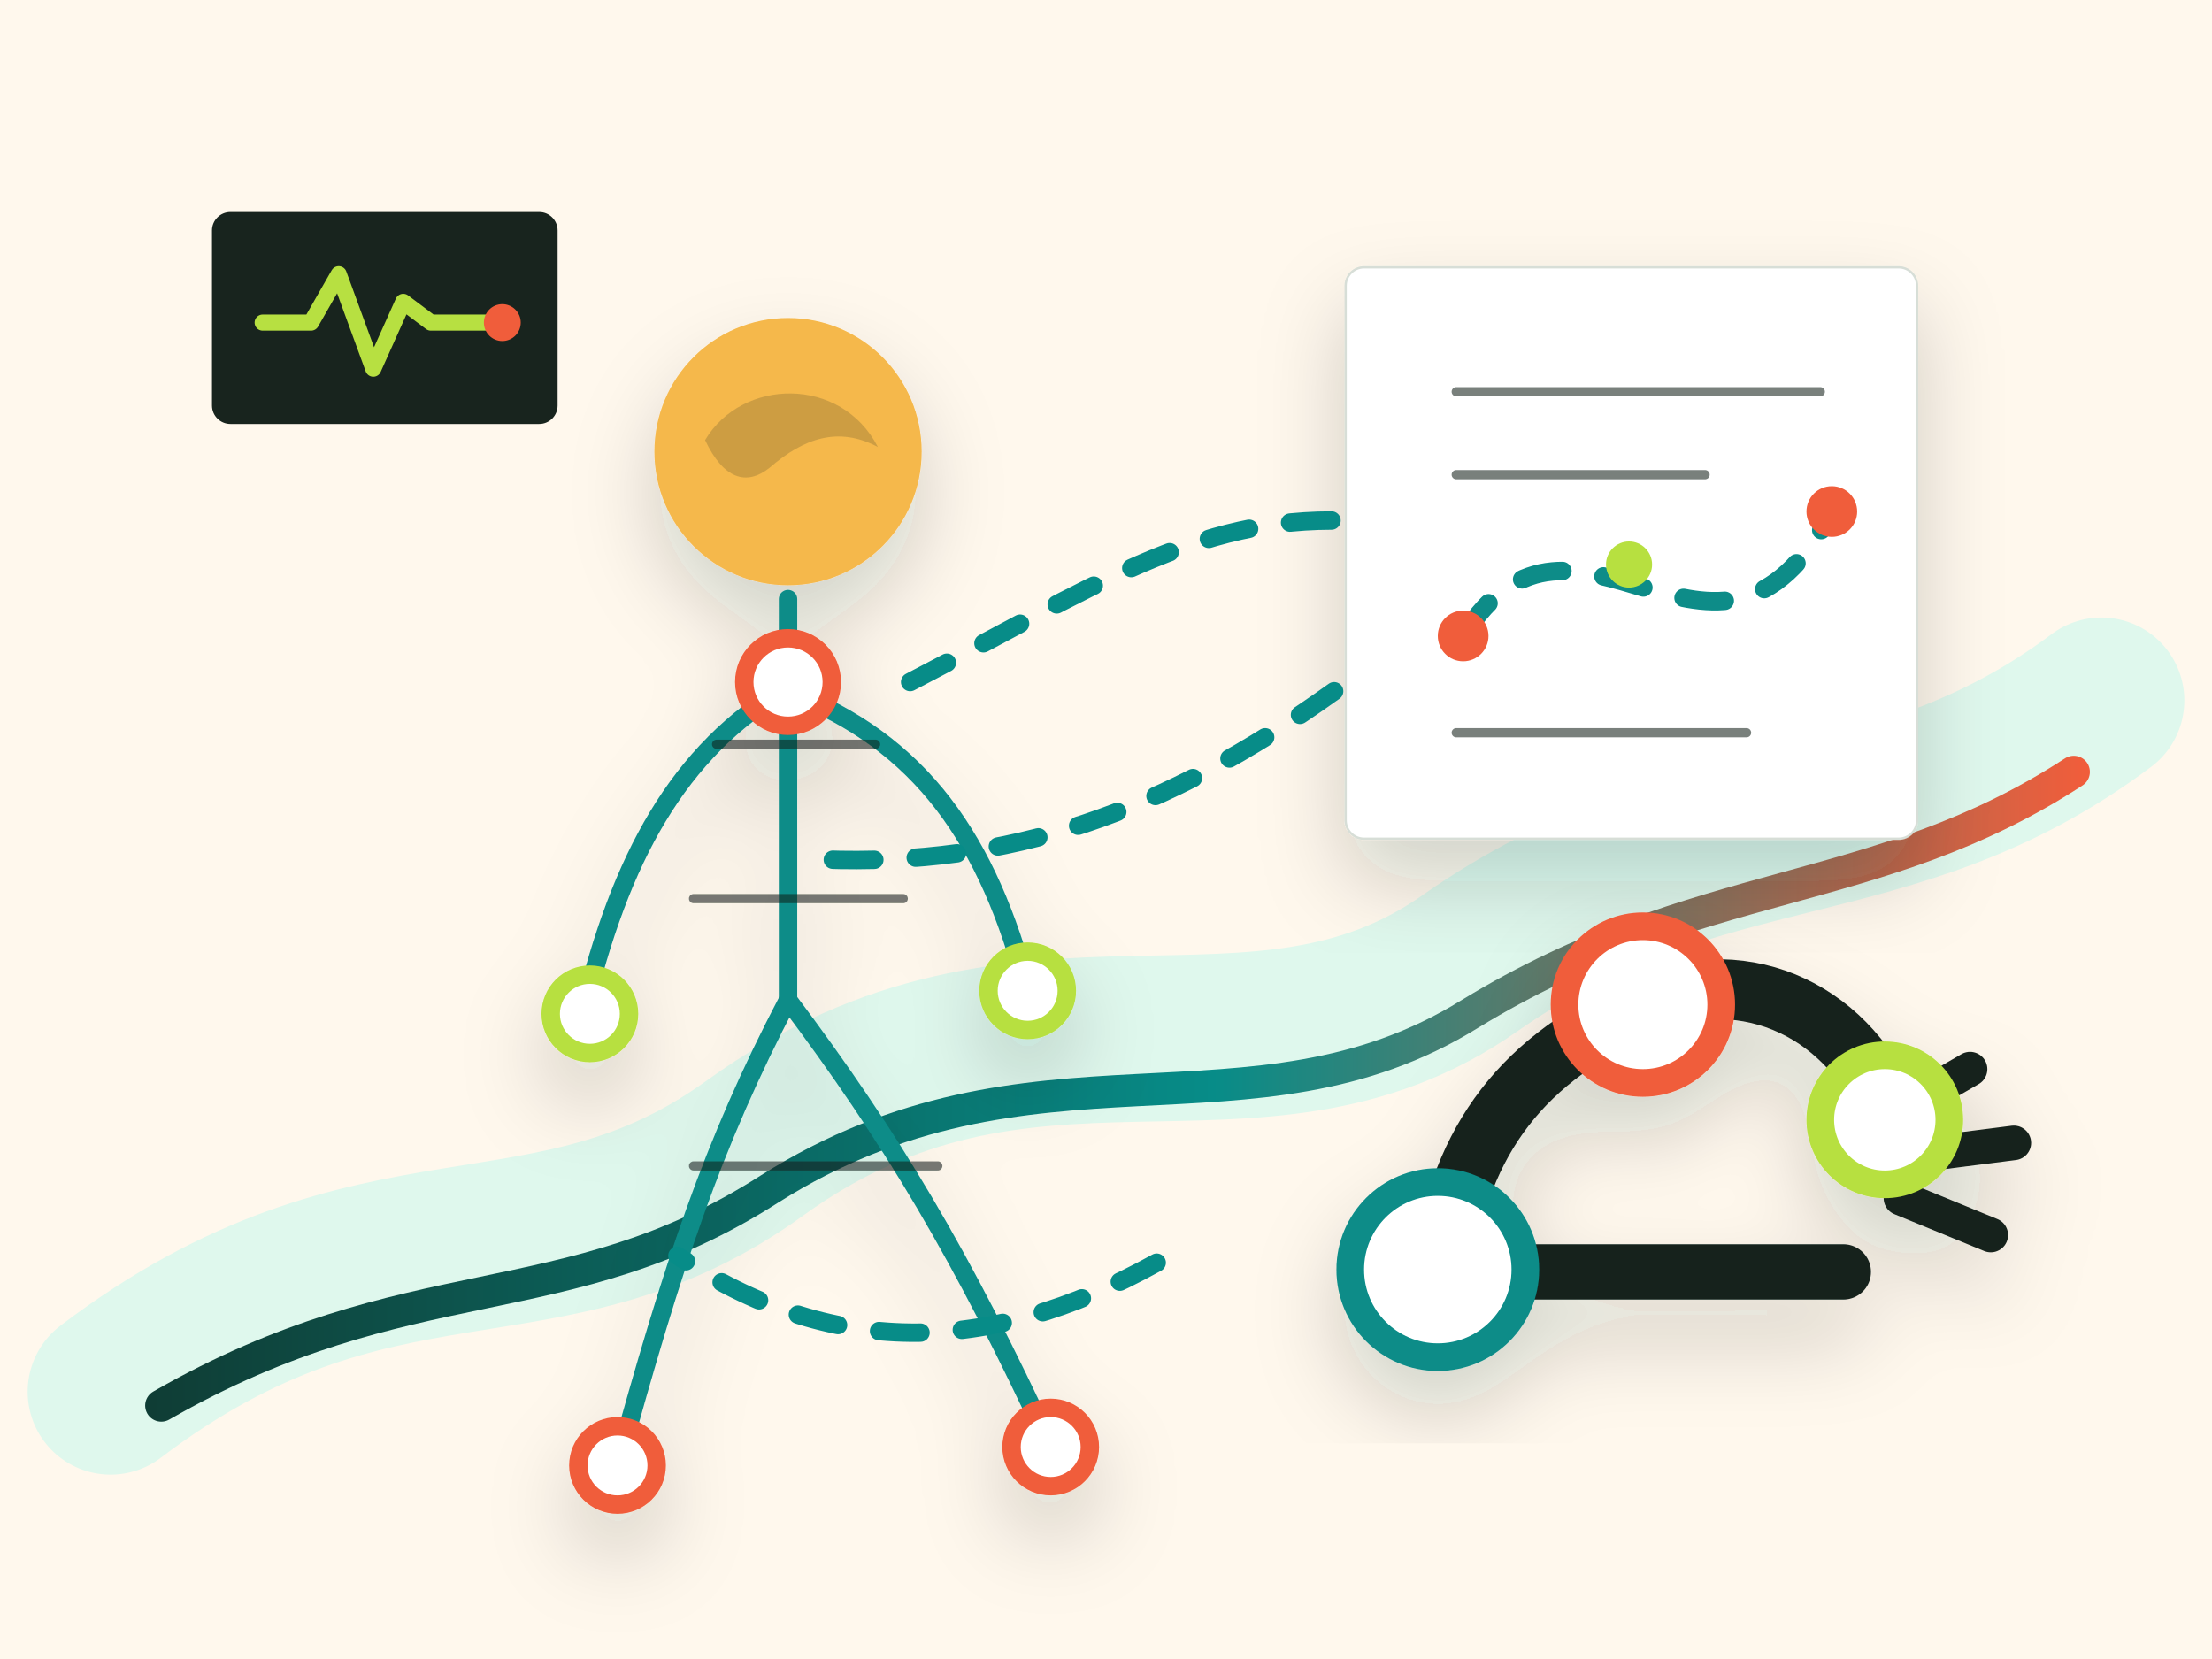
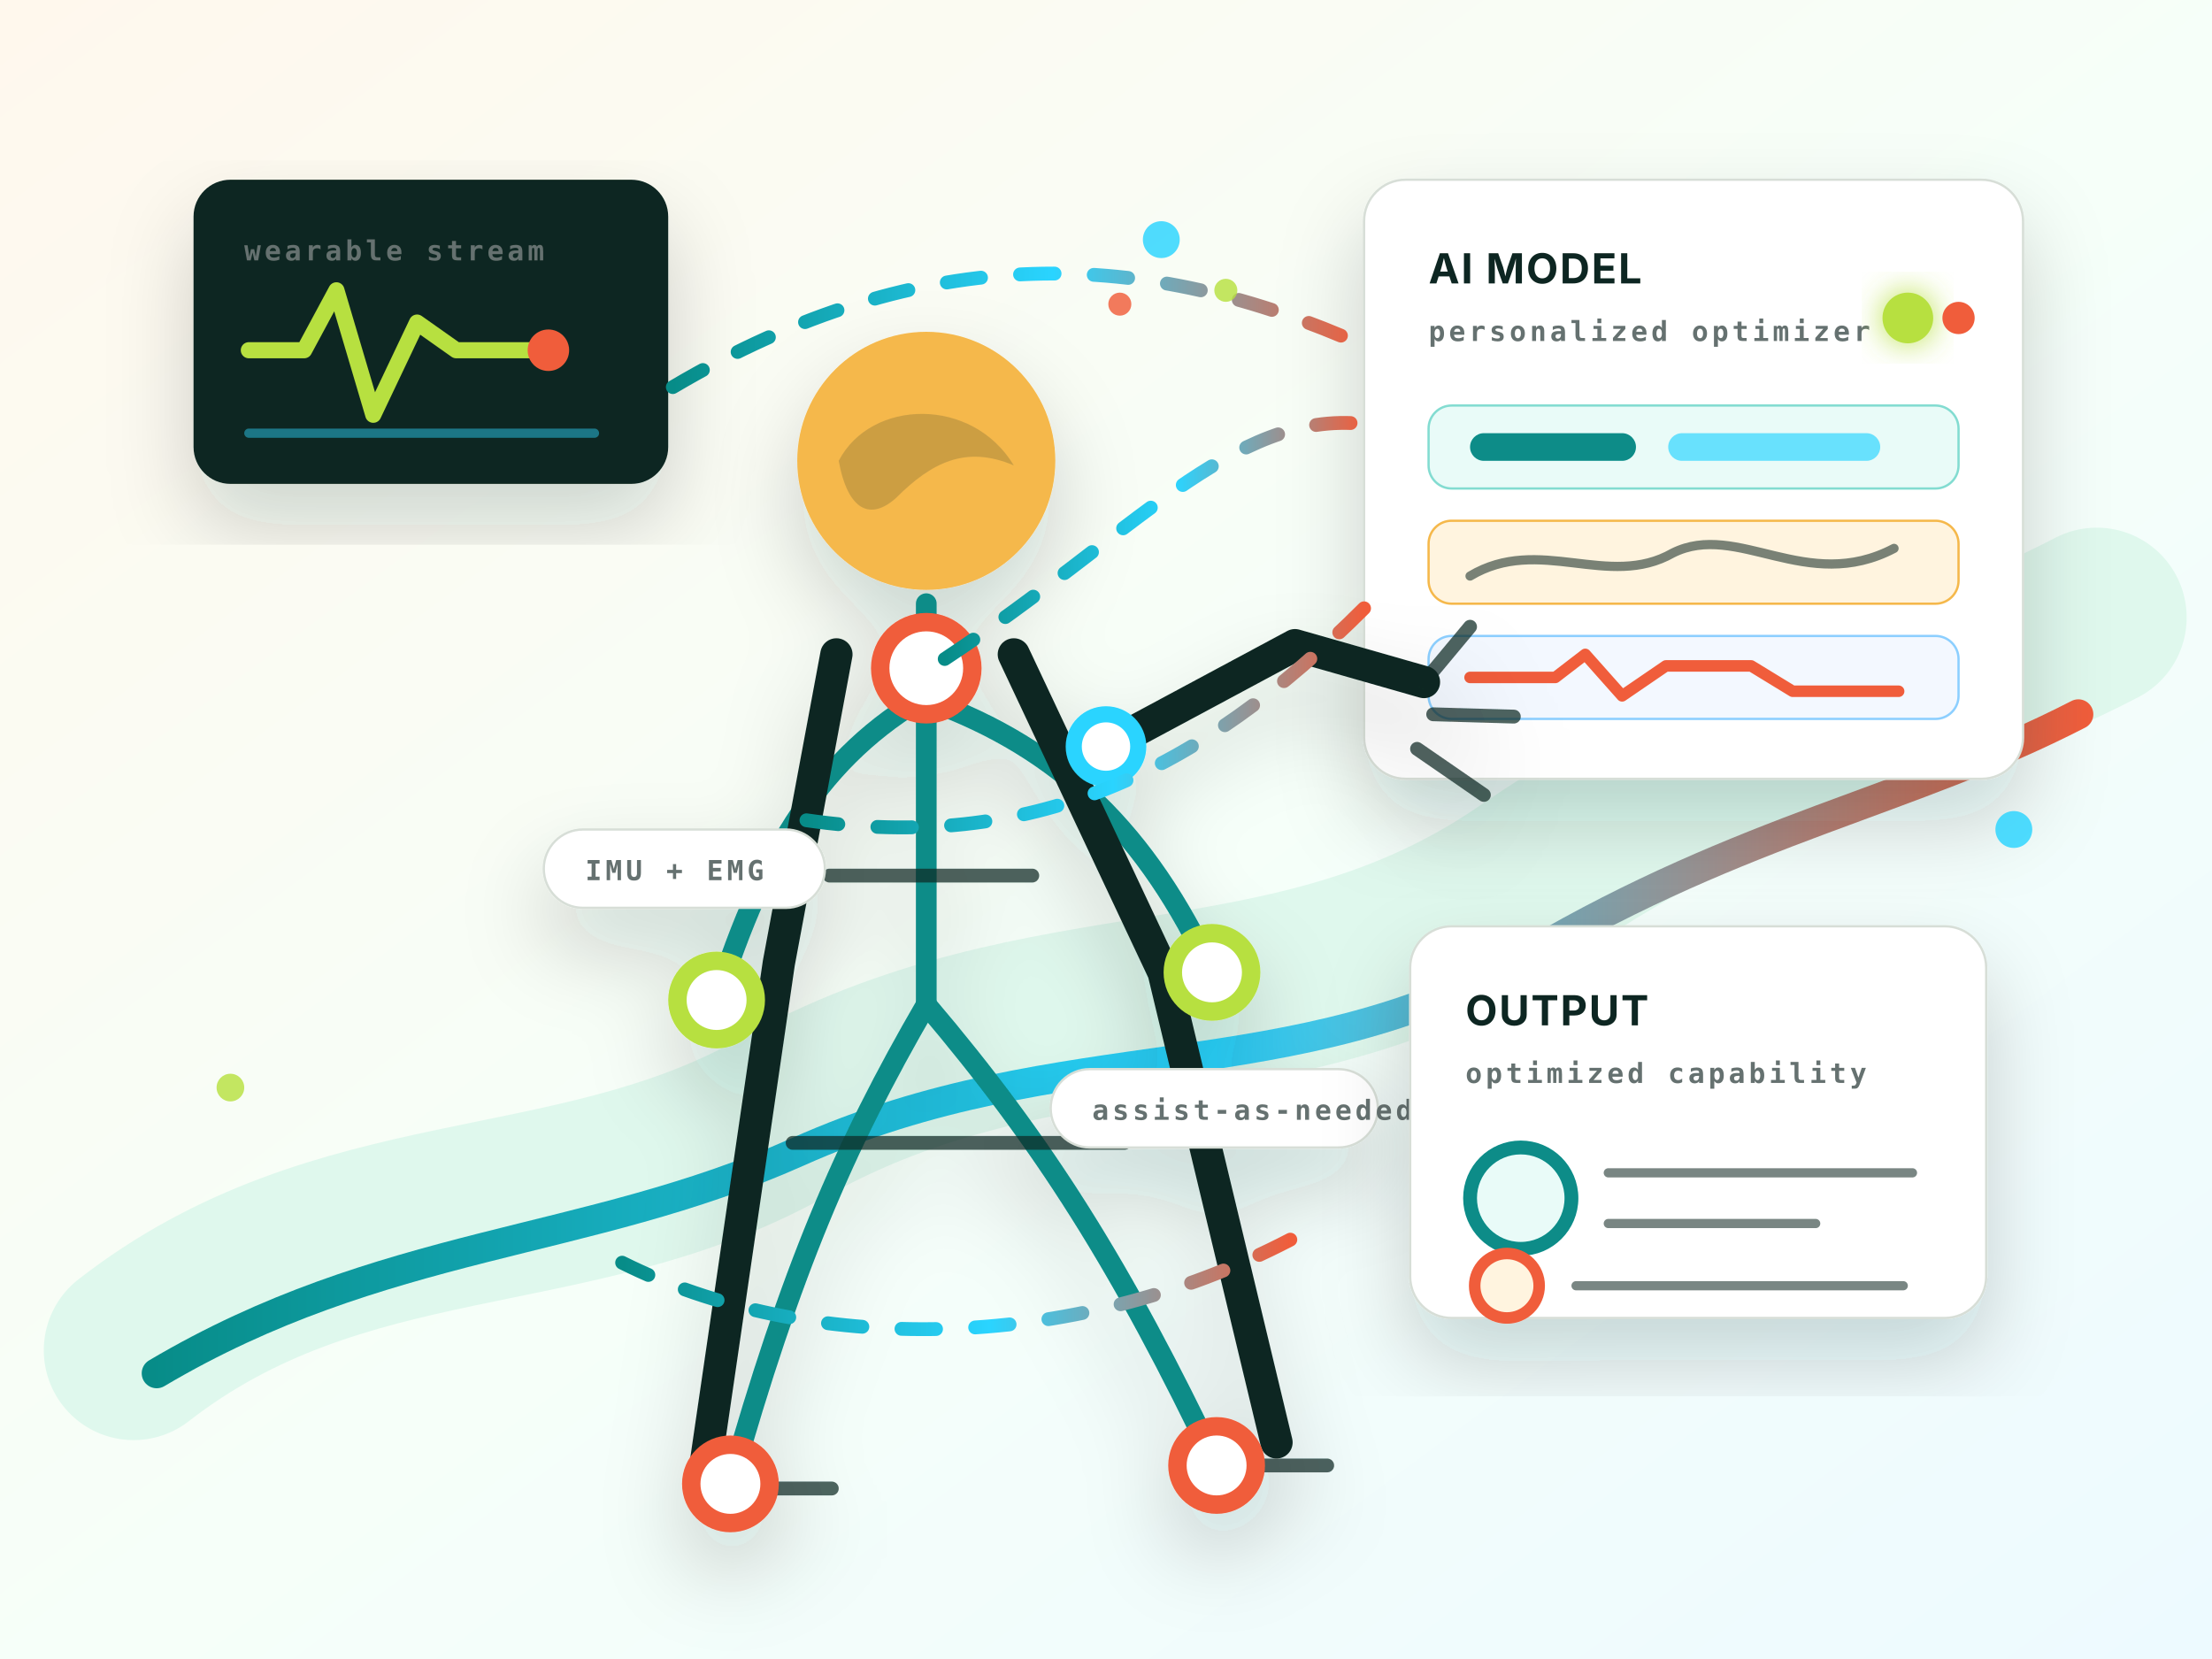
<svg xmlns="http://www.w3.org/2000/svg" viewBox="0 0 960 720" role="img" aria-labelledby="title desc">
  <defs>
-     <linearGradient id="terrain" x1="0" x2="1" y1="0" y2="0">
-       <stop offset="0" stop-color="#0f3d35" />
-       <stop offset="0.55" stop-color="#078c88" />
+     <linearGradient id="bgGlow" x1="0" x2="1" y1="0" y2="1">
+       <stop offset="0" stop-color="#fff8ed" />
+       <stop offset="0.52" stop-color="#f6fff9" />
+       <stop offset="1" stop-color="#edfaff" />
+     </linearGradient>
+     <linearGradient id="signalGrad" x1="0" x2="1">
+       <stop offset="0" stop-color="#078c88" />
+       <stop offset="0.55" stop-color="#2ad4ff" />
      <stop offset="1" stop-color="#f05d3b" />
    </linearGradient>
+     <linearGradient id="hardwareGrad" x1="0" x2="1" y1="0" y2="1">
+       <stop offset="0" stop-color="#102822" />
+       <stop offset="1" stop-color="#078c88" />
+     </linearGradient>
    <filter id="softShadow" x="-20%" y="-20%" width="140%" height="140%">
-       <feDropShadow dx="0" dy="18" stdDeviation="18" flood-color="#18241e" flood-opacity="0.18" />
+       <feDropShadow dx="0" dy="18" stdDeviation="18" flood-color="#102822" flood-opacity="0.18" />
+     </filter>
+     <filter id="glow" x="-40%" y="-40%" width="180%" height="180%">
+       <feGaussianBlur stdDeviation="7" result="blur" />
+       <feMerge>
+         <feMergeNode in="blur" />
+         <feMergeNode in="SourceGraphic" />
+       </feMerge>
    </filter>
    <style>
-       .line { fill: none; stroke: #078c88; stroke-width: 8; stroke-linecap: round; stroke-linejoin: round; }
-       .thin { fill: none; stroke: #18241e; stroke-width: 4; stroke-linecap: round; stroke-linejoin: round; opacity: .58; }
-       .pulse { animation: pulse 2.4s ease-in-out infinite; transform-origin: center; }
-       .flow { stroke-dasharray: 18 18; animation: dash 8s linear infinite; }
-       @keyframes pulse { 0%, 100% { opacity: .55; transform: scale(.96); } 50% { opacity: 1; transform: scale(1.05); } }
-       @keyframes dash { to { stroke-dashoffset: -288; } }
+       .body { fill: none; stroke: #078c88; stroke-width: 9; stroke-linecap: round; stroke-linejoin: round; }
+       .exo { fill: none; stroke: #102822; stroke-width: 14; stroke-linecap: round; stroke-linejoin: round; }
+       .exo-thin { fill: none; stroke: #102822; stroke-width: 6; stroke-linecap: round; stroke-linejoin: round; opacity: .72; }
+       .wire { fill: none; stroke: url(#signalGrad); stroke-width: 6; stroke-linecap: round; stroke-linejoin: round; }
+       .wire.flow { stroke-dasharray: 15 17; animation: dash 8s linear infinite; }
+       .thin { fill: none; stroke: #102822; stroke-width: 4; stroke-linecap: round; opacity: .56; }
+       .label { font: 700 18px Inter, Arial, sans-serif; fill: #102822; letter-spacing: .04em; }
+       .micro { font: 600 12px JetBrains Mono, monospace; fill: #65716f; letter-spacing: .13em; text-transform: uppercase; }
+       .pulse { animation: pulse 2.4s ease-in-out infinite; transform-box: fill-box; transform-origin: center; }
+       @keyframes pulse { 0%, 100% { opacity: .58; transform: scale(.96); } 50% { opacity: 1; transform: scale(1.08); } }
+       @keyframes dash { to { stroke-dashoffset: -320; } }
      @media (prefers-reduced-motion: reduce) { .pulse, .flow { animation: none; } }
    </style>
  </defs>
-   <rect width="960" height="720" fill="#fff8ed" />
-   <path d="M48 604 C164 516 237 564 328 498 C446 413 544 484 638 418 C738 348 820 373 912 304" fill="none" stroke="#dff8ed" stroke-width="72" stroke-linecap="round" />
-   <path d="M70 610 C178 548 245 573 334 516 C448 444 543 499 638 440 C738 379 814 391 900 335" fill="none" stroke="url(#terrain)" stroke-width="14" stroke-linecap="round" />
-   <g filter="url(#softShadow)">
-     <rect x="584" y="116" width="248" height="248" rx="8" fill="#ffffff" stroke="#d7ded7" />
-     <path d="M635 276 C684 198 745 317 795 222" class="line flow" />
-     <path d="M632 170 H790 M632 206 H740 M632 318 H758" class="thin" />
-     <circle cx="635" cy="276" r="11" fill="#f05d3b" class="pulse" />
-     <circle cx="707" cy="245" r="10" fill="#b7e041" class="pulse" />
-     <circle cx="795" cy="222" r="11" fill="#f05d3b" class="pulse" />
+   <rect width="960" height="720" fill="url(#bgGlow)" />
+   <path d="M58 586 C148 516 247 536 338 486 C455 420 559 454 664 382 C760 316 829 310 910 268" fill="none" stroke="#dff8ed" stroke-width="78" stroke-linecap="round" />
+   <path d="M68 596 C166 538 254 541 346 500 C462 448 562 474 664 414 C758 359 828 348 902 310" fill="none" stroke="url(#signalGrad)" stroke-width="13" stroke-linecap="round" />
+   <g transform="translate(592 78)" filter="url(#softShadow)">
+     <rect x="0" y="0" width="286" height="260" rx="18" fill="#ffffff" stroke="#d7ded7" />
+     <text x="28" y="45" class="label">AI MODEL</text>
+     <text x="28" y="70" class="micro">personalized optimizer</text>
+     <g transform="translate(28 98)">
+       <rect x="0" y="0" width="230" height="36" rx="10" fill="#e9fbf8" stroke="#83dcd1" />
+       <rect x="18" y="12" width="72" height="12" rx="6" fill="#078c88" />
+       <rect x="104" y="12" width="92" height="12" rx="6" fill="#2ad4ff" opacity=".68" />
+     </g>
+     <g transform="translate(28 148)">
+       <rect x="0" y="0" width="230" height="36" rx="10" fill="#fff4df" stroke="#f5b84b" />
+       <path d="M18 24 C48 6 78 30 106 14 C134 0 164 32 202 12" class="thin" />
+     </g>
+     <g transform="translate(28 198)">
+       <rect x="0" y="0" width="230" height="36" rx="10" fill="#f3f8ff" stroke="#8ccfff" />
+       <path d="M18 18 H55 L68 8 L84 26 L103 13 H140 L158 24 H204" fill="none" stroke="#f05d3b" stroke-width="5" stroke-linecap="round" stroke-linejoin="round" />
+     </g>
+     <circle cx="236" cy="60" r="11" fill="#b7e041" class="pulse" filter="url(#glow)" />
+     <circle cx="258" cy="60" r="7" fill="#f05d3b" class="pulse" />
  </g>
-   <g transform="translate(210 112)" filter="url(#softShadow)">
-     <circle cx="132" cy="84" r="58" fill="#f5b84b" />
-     <path d="M96 79 C112 52 155 51 171 82 C154 73 139 78 124 91 C114 99 104 96 96 79Z" fill="#18241e" opacity=".18" />
-     <path d="M132 148 V322" class="line" />
-     <path d="M132 186 C84 214 59 261 43 328" class="line" />
-     <path d="M132 188 C190 210 219 253 236 318" class="line" />
-     <path d="M132 322 C99 385 82 437 58 524" class="line" />
-     <path d="M132 322 C177 382 207 432 246 516" class="line" />
-     <path d="M101 211 L170 211 M91 278 L182 278 M91 394 L197 394" class="thin" />
-     <circle cx="132" cy="184" r="19" fill="#ffffff" stroke="#f05d3b" stroke-width="8" class="pulse" />
-     <circle cx="46" cy="328" r="17" fill="#ffffff" stroke="#b7e041" stroke-width="8" class="pulse" />
-     <circle cx="236" cy="318" r="17" fill="#ffffff" stroke="#b7e041" stroke-width="8" class="pulse" />
-     <circle cx="58" cy="524" r="17" fill="#ffffff" stroke="#f05d3b" stroke-width="8" class="pulse" />
-     <circle cx="246" cy="516" r="17" fill="#ffffff" stroke="#f05d3b" stroke-width="8" class="pulse" />
+   <g transform="translate(84 78)" filter="url(#softShadow)">
+     <rect x="0" y="0" width="206" height="132" rx="16" fill="#102822" />
+     <text x="22" y="35" class="micro" fill="#b8c7c4">wearable stream</text>
+     <path d="M24 74 H48 L62 48 L78 102 L97 62 L114 74 H154" fill="none" stroke="#b7e041" stroke-width="7" stroke-linecap="round" stroke-linejoin="round" />
+     <circle cx="154" cy="74" r="9" fill="#f05d3b" class="pulse" />
+     <path d="M24 110 H174" stroke="#2ad4ff" stroke-width="4" opacity=".45" stroke-linecap="round" />
  </g>
-   <g transform="translate(535 382)" filter="url(#softShadow)">
-     <path d="M86 170 H265" stroke="#18241e" stroke-width="24" stroke-linecap="round" />
-     <path d="M91 168 C99 112 126 77 179 54" fill="none" stroke="#18241e" stroke-width="26" stroke-linecap="round" />
-     <path d="M178 54 C224 35 269 58 286 103" fill="none" stroke="#18241e" stroke-width="26" stroke-linecap="round" />
-     <path d="M282 104 L320 82 M292 120 L339 114 M290 138 L329 154" stroke="#18241e" stroke-width="15" stroke-linecap="round" />
-     <circle cx="89" cy="169" r="38" fill="#ffffff" stroke="#078c88" stroke-width="12" />
-     <circle cx="178" cy="54" r="34" fill="#ffffff" stroke="#f05d3b" stroke-width="12" />
-     <circle cx="283" cy="104" r="28" fill="#ffffff" stroke="#b7e041" stroke-width="12" />
+   <g transform="translate(250 130)" filter="url(#softShadow)">
+     <circle cx="152" cy="70" r="56" fill="#f5b84b" />
+     <path d="M114 70 C128 43 172 42 190 72 C169 63 154 71 139 86 C128 96 118 92 114 70Z" fill="#102822" opacity=".18" />
+     <path d="M152 132 V306" class="body" />
+     <path d="M152 172 C107 198 82 238 61 304" class="body" />
+     <path d="M153 174 C211 195 248 232 276 292" class="body" />
+     <path d="M152 306 C116 368 93 422 67 514" class="body" />
+     <path d="M152 306 C203 366 237 420 278 506" class="body" />
+     <path d="M113 154 L88 288 L55 514" class="exo" />
+     <path d="M190 154 L255 292 L304 496" class="exo" />
+     <path d="M110 250 H198" class="exo-thin" />
+     <path d="M94 366 H238" class="exo-thin" />
+     <path d="M61 516 H111 M278 506 H326" class="exo-thin" />
+     <path d="M230 194 L312 150 L368 166" class="exo" />
+     <path d="M368 166 L388 142 M372 180 L407 181 M365 195 L394 215" class="exo-thin" />
+     <circle cx="152" cy="160" r="20" fill="#ffffff" stroke="#f05d3b" stroke-width="8" class="pulse" />
+     <circle cx="61" cy="304" r="17" fill="#ffffff" stroke="#b7e041" stroke-width="8" class="pulse" />
+     <circle cx="276" cy="292" r="17" fill="#ffffff" stroke="#b7e041" stroke-width="8" class="pulse" />
+     <circle cx="67" cy="514" r="17" fill="#ffffff" stroke="#f05d3b" stroke-width="8" class="pulse" />
+     <circle cx="278" cy="506" r="17" fill="#ffffff" stroke="#f05d3b" stroke-width="8" class="pulse" />
+     <circle cx="230" cy="194" r="14" fill="#ffffff" stroke="#2ad4ff" stroke-width="7" class="pulse" />
+     <g transform="translate(-14 230)">
+       <rect x="0" y="0" width="122" height="34" rx="17" fill="#ffffff" stroke="#d7ded7" />
+       <text x="18" y="22" class="micro">IMU + EMG</text>
+     </g>
+     <g transform="translate(206 334)">
+       <rect x="0" y="0" width="142" height="34" rx="17" fill="#ffffff" stroke="#d7ded7" />
+       <text x="18" y="22" class="micro">assist-as-needed</text>
+     </g>
  </g>
-   <path d="M395 296 C474 255 519 224 584 226" class="line flow" />
-   <path d="M579 300 C505 353 438 376 357 373" class="line flow" />
-   <path d="M502 548 C428 589 360 589 294 545" class="line flow" />
-   <g transform="translate(92 92)">
-     <rect x="0" y="0" width="150" height="92" rx="8" fill="#18241e" />
-     <path d="M22 48 H43 L55 27 L70 68 L83 39 L95 48 H126" fill="none" stroke="#b7e041" stroke-width="7" stroke-linecap="round" stroke-linejoin="round" />
-     <circle cx="126" cy="48" r="8" fill="#f05d3b" class="pulse" />
+   <path d="M410 286 C492 232 535 178 592 184" class="wire flow" />
+   <path d="M592 264 C520 336 447 370 350 356" class="wire flow" />
+   <path d="M560 538 C464 588 350 588 270 548" class="wire flow" />
+   <path d="M292 168 C402 103 498 108 592 150" class="wire flow" />
+   <g transform="translate(612 402)" filter="url(#softShadow)">
+     <rect x="0" y="0" width="250" height="170" rx="18" fill="#ffffff" stroke="#d7ded7" />
+     <text x="24" y="43" class="label">OUTPUT</text>
+     <text x="24" y="68" class="micro">optimized capability</text>
+     <g transform="translate(24 94)">
+       <circle cx="24" cy="24" r="22" fill="#e9fbf8" stroke="#078c88" stroke-width="6" />
+       <path d="M62 13 H194 M62 35 H152" class="thin" />
+     </g>
+     <g transform="translate(24 138)">
+       <circle cx="18" cy="18" r="14" fill="#fff4df" stroke="#f05d3b" stroke-width="5" />
+       <path d="M48 18 H190" class="thin" />
+     </g>
+   </g>
+   <g opacity=".82">
+     <circle cx="504" cy="104" r="8" fill="#2ad4ff" class="pulse" />
+     <circle cx="532" cy="126" r="5" fill="#b7e041" class="pulse" />
+     <circle cx="486" cy="132" r="5" fill="#f05d3b" class="pulse" />
+     <circle cx="874" cy="360" r="8" fill="#2ad4ff" class="pulse" />
+     <circle cx="100" cy="472" r="6" fill="#b7e041" class="pulse" />
  </g>
</svg>
